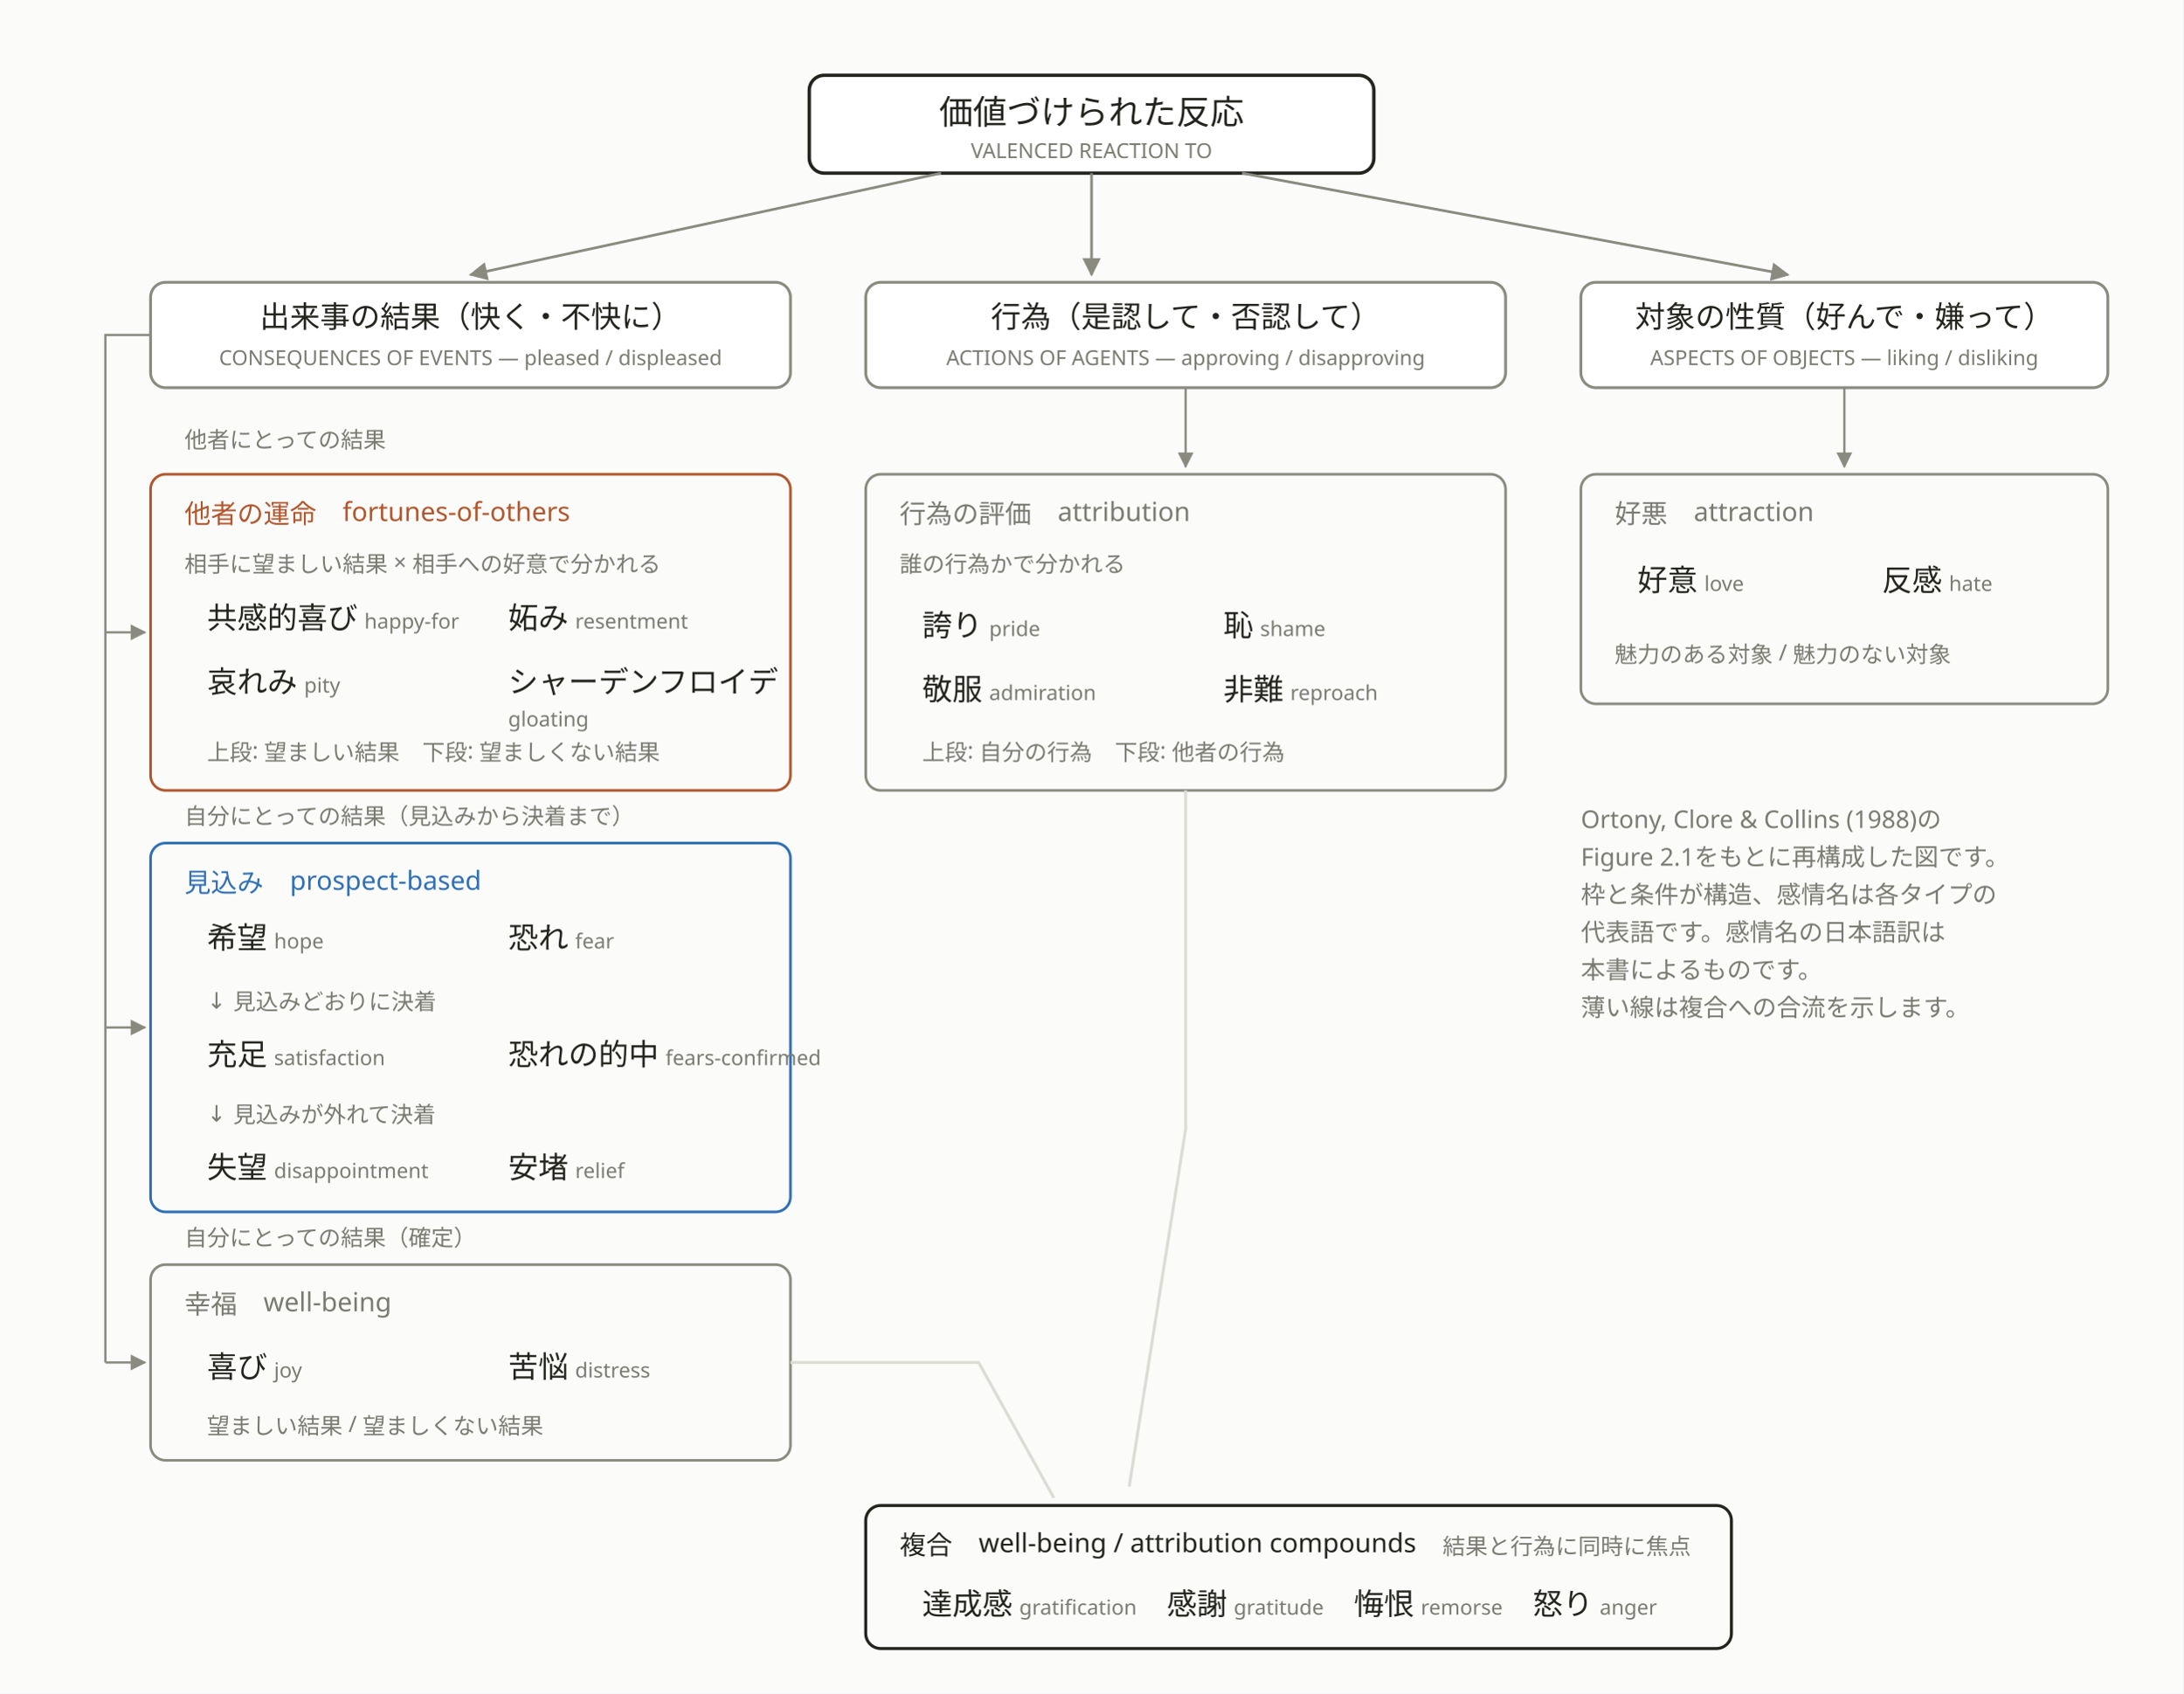
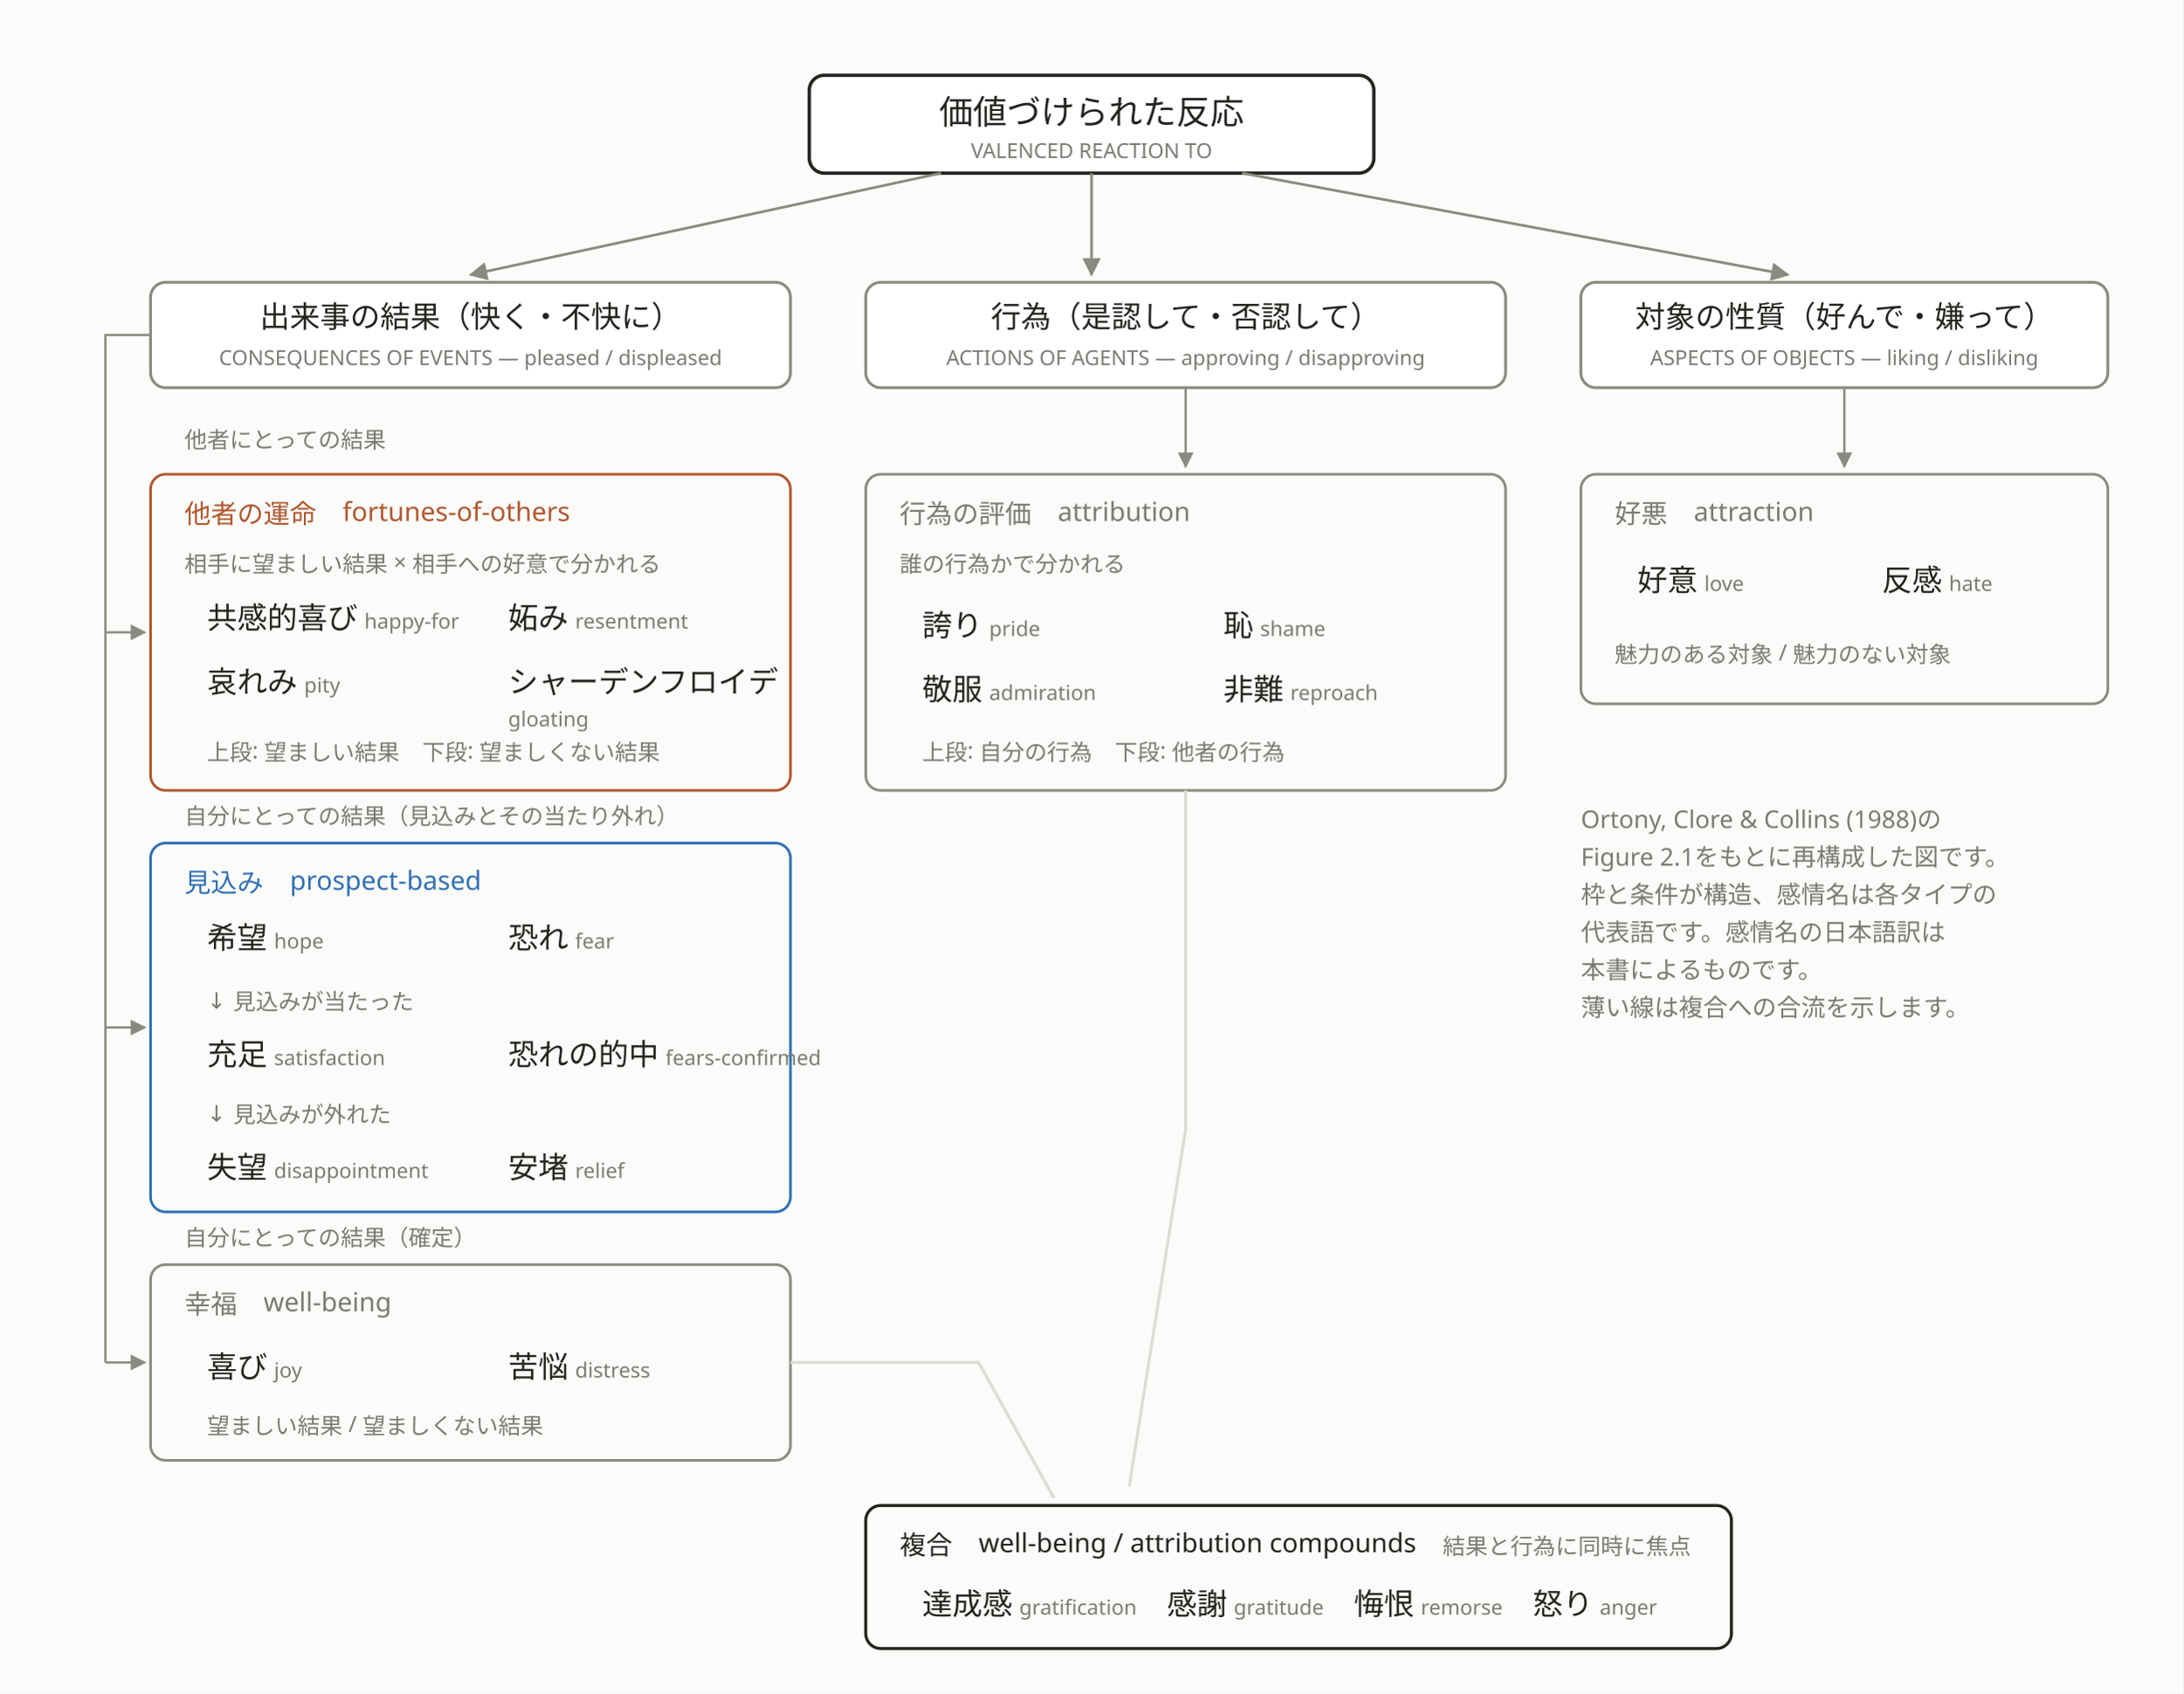
<svg xmlns="http://www.w3.org/2000/svg" width="1160" height="900" viewBox="0 0 1160 900" font-family="'Hiragino Sans','Hiragino Kaku Gothic ProN','Noto Sans JP',sans-serif">
  <rect width="1160" height="900" fill="#fbfbfa" />
  <defs>
    <marker id="arr" viewBox="0 0 10 10" refX="9" refY="5" markerWidth="7" markerHeight="7" orient="auto-start-reverse">
      <path d="M0,0 L10,5 L0,10 z" fill="#8a8a80" />
    </marker>
  </defs>
  <rect x="430" y="40" width="300" height="52" rx="8" fill="#ffffff" stroke="#24241f" stroke-width="1.8" />
  <text x="580" y="66" font-size="18" fill="#24241f" text-anchor="middle">価値づけられた反応</text>
  <text x="580" y="84" font-size="11" fill="#7a7a72" text-anchor="middle">VALENCED REACTION TO</text>
  <line x1="500" y1="92" x2="250" y2="146" stroke="#8a8a80" stroke-width="1.4" marker-end="url(#arr)" />
  <line x1="580" y1="92" x2="580" y2="146" stroke="#8a8a80" stroke-width="1.4" marker-end="url(#arr)" />
  <line x1="660" y1="92" x2="950" y2="146" stroke="#8a8a80" stroke-width="1.4" marker-end="url(#arr)" />
  <rect x="80" y="150" width="340" height="56" rx="8" fill="#ffffff" stroke="#8a8a80" stroke-width="1.5" />
  <text x="250" y="174" font-size="16" fill="#24241f" text-anchor="middle">出来事の結果（快く・不快に）</text>
  <text x="250" y="194" font-size="11" fill="#7a7a72" text-anchor="middle">CONSEQUENCES OF EVENTS — pleased / displeased</text>
  <rect x="460" y="150" width="340" height="56" rx="8" fill="#ffffff" stroke="#8a8a80" stroke-width="1.5" />
  <text x="630" y="174" font-size="16" fill="#24241f" text-anchor="middle">行為（是認して・否認して）</text>
  <text x="630" y="194" font-size="11" fill="#7a7a72" text-anchor="middle">ACTIONS OF AGENTS — approving / disapproving</text>
  <rect x="840" y="150" width="280" height="56" rx="8" fill="#ffffff" stroke="#8a8a80" stroke-width="1.5" />
  <text x="980" y="174" font-size="16" fill="#24241f" text-anchor="middle">対象の性質（好んで・嫌って）</text>
  <text x="980" y="194" font-size="11" fill="#7a7a72" text-anchor="middle">ASPECTS OF OBJECTS — liking / disliking</text>
  <path d="M80,178 L56,178 L56,724" fill="none" stroke="#8a8a80" stroke-width="1.2" />
  <line x1="56" y1="336" x2="77" y2="336" stroke="#8a8a80" stroke-width="1.2" marker-end="url(#arr)" />
  <line x1="56" y1="546" x2="77" y2="546" stroke="#8a8a80" stroke-width="1.2" marker-end="url(#arr)" />
  <line x1="56" y1="724" x2="77" y2="724" stroke="#8a8a80" stroke-width="1.2" marker-end="url(#arr)" />
  <text x="98" y="238" font-size="12" fill="#7a7a72">他者にとっての結果</text>
  <rect x="80" y="252" width="340" height="168" rx="8" fill="none" stroke="#b0562c" stroke-width="1.4" />
  <text x="98" y="278" font-size="14" fill="#b0562c">他者の運命　fortunes-of-others</text>
  <text x="98" y="304" font-size="12" fill="#7a7a72">相手に望ましい結果 × 相手への好意で分かれる</text>
  <text x="110" y="334" font-size="16" fill="#24241f">共感的喜び <tspan font-size="11" fill="#7a7a72">happy-for</tspan>
  </text>
  <text x="270" y="334" font-size="16" fill="#24241f">妬み <tspan font-size="11" fill="#7a7a72">resentment</tspan>
  </text>
  <text x="110" y="368" font-size="16" fill="#24241f">哀れみ <tspan font-size="11" fill="#7a7a72">pity</tspan>
  </text>
  <text x="270" y="368" font-size="16" fill="#24241f">シャーデンフロイデ</text>
  <text x="270" y="386" font-size="11" fill="#7a7a72">gloating</text>
  <text x="110" y="404" font-size="12" fill="#7a7a72">上段: 望ましい結果　下段: 望ましくない結果</text>
-   <text x="98" y="438" font-size="12" fill="#7a7a72">自分にとっての結果（見込みから決着まで）</text>
+   <text x="98" y="438" font-size="12" fill="#7a7a72">自分にとっての結果（見込みとその当たり外れ）</text>
  <rect x="80" y="448" width="340" height="196" rx="8" fill="none" stroke="#2f6fb3" stroke-width="1.4" />
  <text x="98" y="474" font-size="14" fill="#2f6fb3">見込み　prospect-based</text>
  <text x="110" y="504" font-size="16" fill="#24241f">希望 <tspan font-size="11" fill="#7a7a72">hope</tspan>
  </text>
  <text x="270" y="504" font-size="16" fill="#24241f">恐れ <tspan font-size="11" fill="#7a7a72">fear</tspan>
  </text>
-   <text x="110" y="536" font-size="12" fill="#7a7a72">↓ 見込みどおりに決着</text>
+   <text x="110" y="536" font-size="12" fill="#7a7a72">↓ 見込みが当たった</text>
  <text x="110" y="566" font-size="16" fill="#24241f">充足 <tspan font-size="11" fill="#7a7a72">satisfaction</tspan>
  </text>
  <text x="270" y="566" font-size="16" fill="#24241f">恐れの的中 <tspan font-size="11" fill="#7a7a72">fears-confirmed</tspan>
  </text>
-   <text x="110" y="596" font-size="12" fill="#7a7a72">↓ 見込みが外れて決着</text>
+   <text x="110" y="596" font-size="12" fill="#7a7a72">↓ 見込みが外れた</text>
  <text x="110" y="626" font-size="16" fill="#24241f">失望 <tspan font-size="11" fill="#7a7a72">disappointment</tspan>
  </text>
  <text x="270" y="626" font-size="16" fill="#24241f">安堵 <tspan font-size="11" fill="#7a7a72">relief</tspan>
  </text>
  <text x="98" y="662" font-size="12" fill="#7a7a72">自分にとっての結果（確定）</text>
  <rect x="80" y="672" width="340" height="104" rx="8" fill="none" stroke="#8a8a80" stroke-width="1.4" />
  <text x="98" y="698" font-size="14" fill="#7a7a72">幸福　well-being</text>
  <text x="110" y="732" font-size="16" fill="#24241f">喜び <tspan font-size="11" fill="#7a7a72">joy</tspan>
  </text>
  <text x="270" y="732" font-size="16" fill="#24241f">苦悩 <tspan font-size="11" fill="#7a7a72">distress</tspan>
  </text>
  <text x="110" y="762" font-size="12" fill="#7a7a72">望ましい結果 / 望ましくない結果</text>
  <line x1="630" y1="206" x2="630" y2="248" stroke="#8a8a80" stroke-width="1.2" marker-end="url(#arr)" />
  <rect x="460" y="252" width="340" height="168" rx="8" fill="none" stroke="#8a8a80" stroke-width="1.4" />
  <text x="478" y="278" font-size="14" fill="#7a7a72">行為の評価　attribution</text>
  <text x="478" y="304" font-size="12" fill="#7a7a72">誰の行為かで分かれる</text>
  <text x="490" y="338" font-size="16" fill="#24241f">誇り <tspan font-size="11" fill="#7a7a72">pride</tspan>
  </text>
  <text x="650" y="338" font-size="16" fill="#24241f">恥 <tspan font-size="11" fill="#7a7a72">shame</tspan>
  </text>
  <text x="490" y="372" font-size="16" fill="#24241f">敬服 <tspan font-size="11" fill="#7a7a72">admiration</tspan>
  </text>
  <text x="650" y="372" font-size="16" fill="#24241f">非難 <tspan font-size="11" fill="#7a7a72">reproach</tspan>
  </text>
  <text x="490" y="404" font-size="12" fill="#7a7a72">上段: 自分の行為　下段: 他者の行為</text>
  <line x1="980" y1="206" x2="980" y2="248" stroke="#8a8a80" stroke-width="1.2" marker-end="url(#arr)" />
  <rect x="840" y="252" width="280" height="122" rx="8" fill="none" stroke="#8a8a80" stroke-width="1.4" />
  <text x="858" y="278" font-size="14" fill="#7a7a72">好悪　attraction</text>
  <text x="870" y="314" font-size="16" fill="#24241f">好意 <tspan font-size="11" fill="#7a7a72">love</tspan>
  </text>
  <text x="1000" y="314" font-size="16" fill="#24241f">反感 <tspan font-size="11" fill="#7a7a72">hate</tspan>
  </text>
  <text x="858" y="352" font-size="12" fill="#7a7a72">魅力のある対象 / 魅力のない対象</text>
  <path d="M420,724 L520,724 L560,796" fill="none" stroke="#dcdcd6" stroke-width="1.6" />
  <path d="M630,420 L630,600 L600,790" fill="none" stroke="#dcdcd6" stroke-width="1.6" />
  <rect x="460" y="800" width="460" height="76" rx="8" fill="none" stroke="#24241f" stroke-width="1.6" />
  <text x="478" y="826" font-size="14" fill="#24241f">複合　well-being / attribution compounds　<tspan font-size="12" fill="#7a7a72">結果と行為に同時に焦点</tspan>
  </text>
  <text x="490" y="858" font-size="16" fill="#24241f">達成感 <tspan font-size="11" fill="#7a7a72">gratification</tspan>　感謝 <tspan font-size="11" fill="#7a7a72">gratitude</tspan>　悔恨 <tspan font-size="11" fill="#7a7a72">remorse</tspan>　怒り <tspan font-size="11" fill="#7a7a72">anger</tspan>
  </text>
  <text x="840" y="440" font-size="13" fill="#7a7a72">Ortony, Clore &amp; Collins (1988)の</text>
  <text x="840" y="460" font-size="13" fill="#7a7a72">Figure 2.1をもとに再構成した図です。</text>
  <text x="840" y="480" font-size="13" fill="#7a7a72">枠と条件が構造、感情名は各タイプの</text>
  <text x="840" y="500" font-size="13" fill="#7a7a72">代表語です。感情名の日本語訳は</text>
  <text x="840" y="520" font-size="13" fill="#7a7a72">本書によるものです。</text>
  <text x="840" y="540" font-size="13" fill="#7a7a72">薄い線は複合への合流を示します。</text>
</svg>
